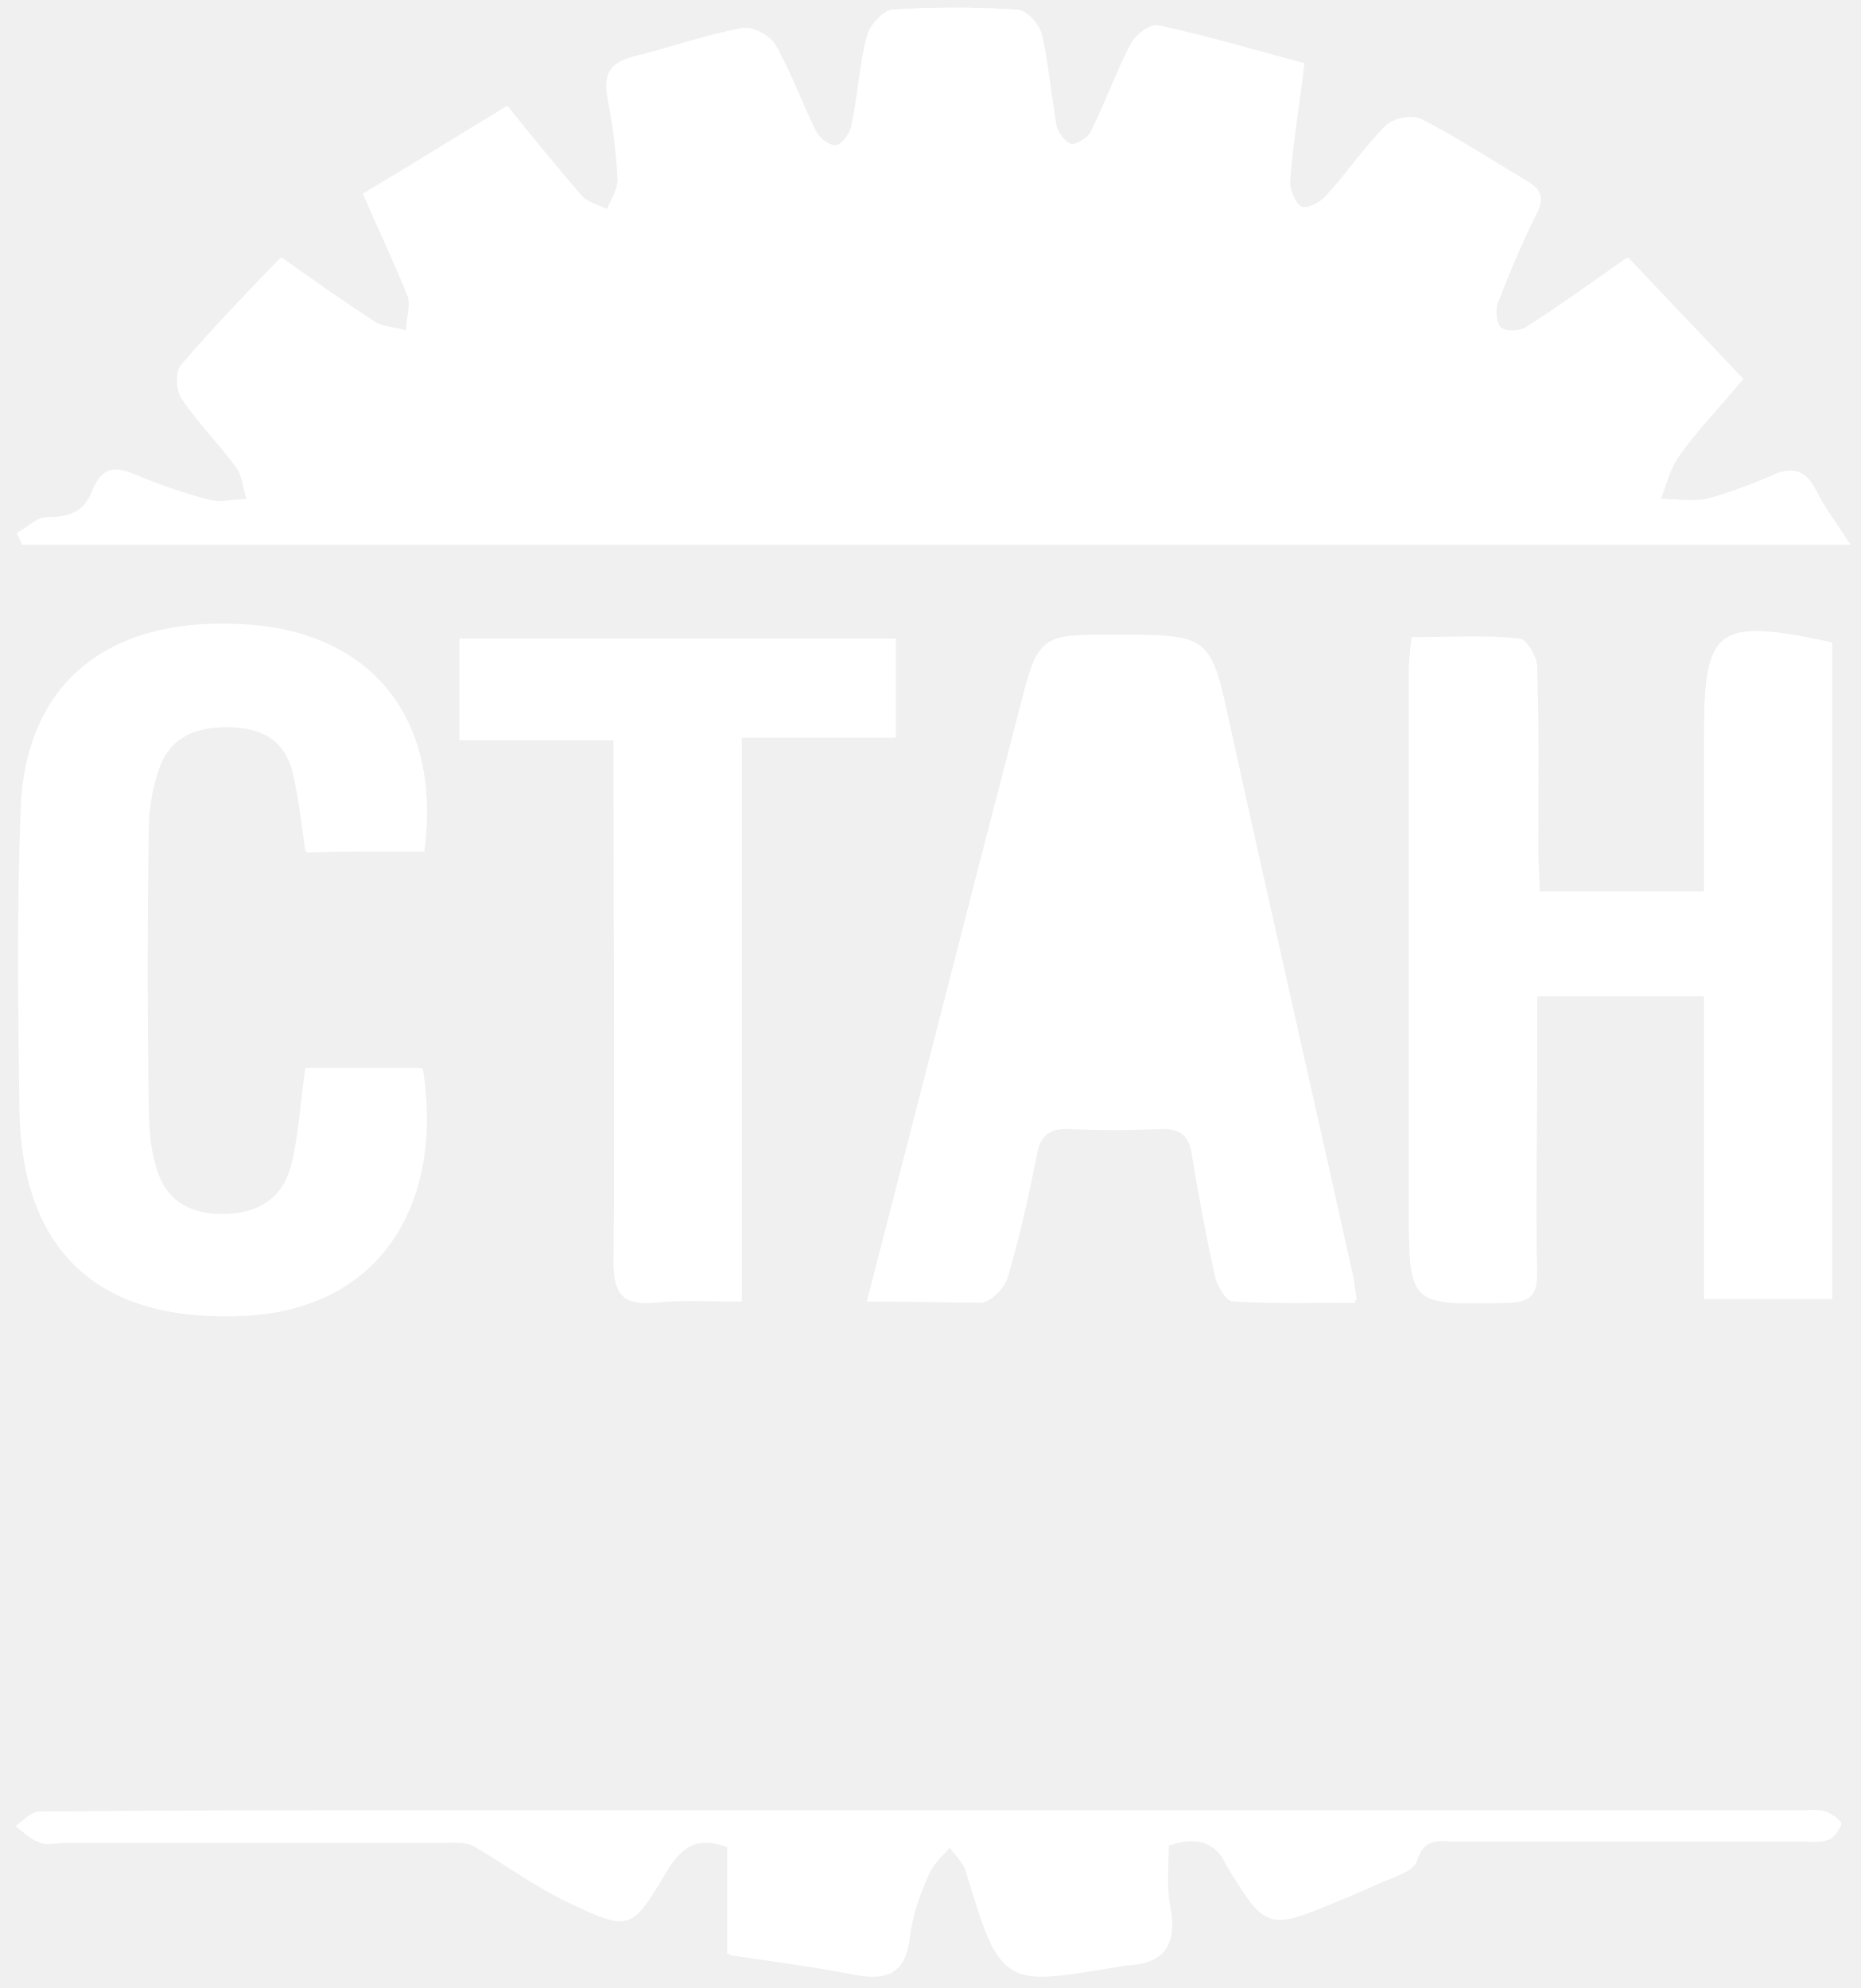
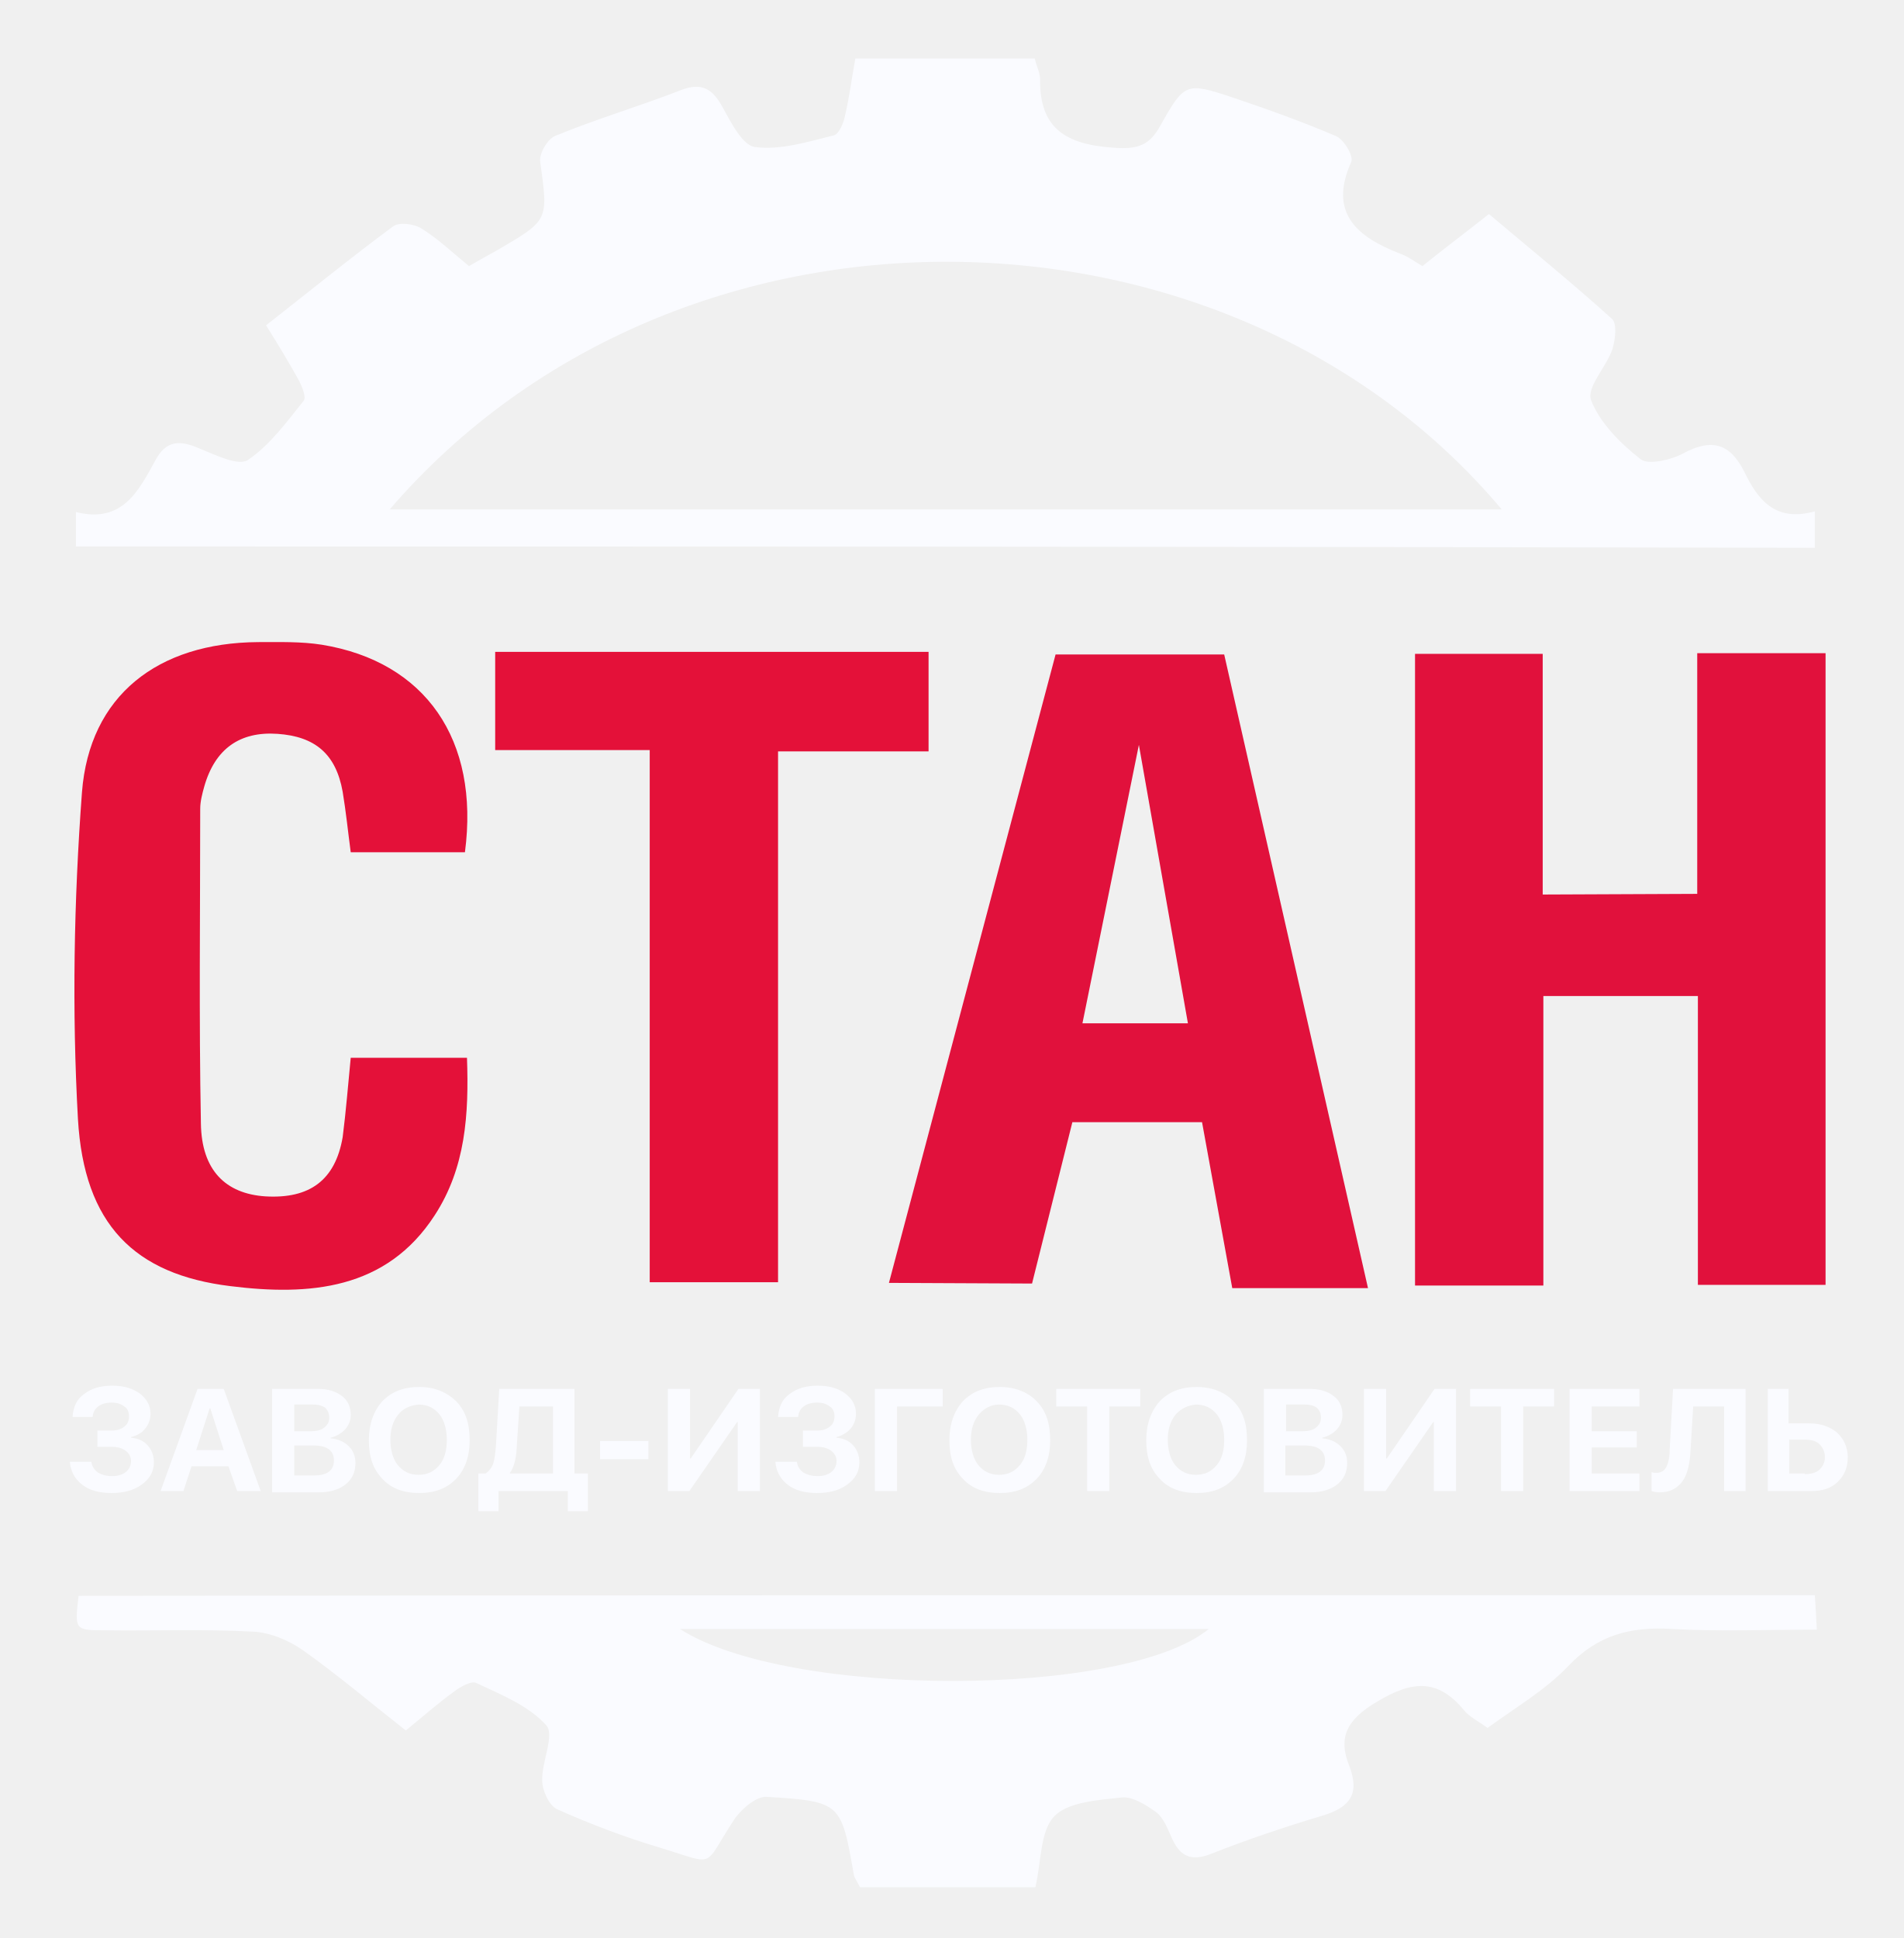
- <svg xmlns="http://www.w3.org/2000/svg" width="73" height="78" viewBox="0 0 73 78" fill="none">
-   <path d="M55.377 25.003C55.326 25.566 55.274 25.925 55.274 26.283C55.274 33.297 55.274 40.31 55.274 47.375C55.274 51.214 55.274 51.163 59.066 51.112C59.988 51.112 60.347 50.856 60.295 49.883C60.244 47.426 60.295 44.969 60.295 42.511C60.295 41.385 60.295 40.259 60.295 39.081C62.55 39.081 64.599 39.081 66.853 39.081C66.853 43.075 66.853 46.965 66.853 50.959C68.647 50.959 70.235 50.959 71.874 50.959C71.874 42.307 71.874 33.757 71.874 25.208C67.315 24.235 66.853 24.594 66.853 28.945C66.853 29.303 66.853 29.611 66.853 29.969C66.853 31.607 66.853 33.297 66.853 34.986C64.599 34.986 62.55 34.986 60.398 34.986C60.347 34.372 60.347 33.86 60.347 33.348C60.347 30.942 60.398 28.536 60.295 26.13C60.295 25.771 59.886 25.054 59.578 25.054C58.195 24.901 56.811 25.003 55.377 25.003ZM72.592 21.369C72.028 20.498 71.567 19.884 71.208 19.167C70.85 18.502 70.389 18.297 69.671 18.604C68.8 18.962 67.878 19.321 66.956 19.577C66.392 19.73 65.726 19.577 65.163 19.577C65.368 19.014 65.521 18.399 65.88 17.887C66.597 16.863 67.468 15.993 68.391 14.867C66.853 13.229 65.368 11.693 63.882 10.106C62.447 11.079 61.218 12 59.937 12.819C59.681 12.973 59.168 13.024 58.912 12.87C58.707 12.717 58.656 12.205 58.758 11.898C59.219 10.72 59.681 9.594 60.244 8.468C60.603 7.802 60.5 7.444 59.886 7.085C58.502 6.266 57.17 5.396 55.787 4.679C55.428 4.526 54.66 4.679 54.403 4.935C53.532 5.754 52.866 6.778 52.047 7.7C51.842 7.956 51.278 8.212 51.073 8.109C50.817 8.007 50.612 7.444 50.612 7.137C50.715 5.652 50.971 4.219 51.176 2.478C49.229 1.966 47.384 1.403 45.437 0.993C45.181 0.942 44.618 1.352 44.413 1.71C43.849 2.836 43.388 4.014 42.876 5.089C42.722 5.345 42.312 5.652 42.056 5.652C41.8 5.601 41.492 5.191 41.441 4.884C41.236 3.707 41.134 2.478 40.877 1.352C40.775 0.942 40.263 0.379 39.904 0.379C38.264 0.277 36.625 0.277 35.037 0.379C34.678 0.379 34.166 0.993 34.063 1.403C33.756 2.58 33.705 3.758 33.448 4.935C33.397 5.242 33.09 5.652 32.834 5.703C32.577 5.754 32.168 5.447 32.014 5.14C31.45 4.014 31.04 2.836 30.426 1.761C30.221 1.403 29.555 1.045 29.196 1.096C27.761 1.403 26.327 1.864 24.892 2.222C24.073 2.427 23.714 2.836 23.868 3.758C24.073 4.833 24.226 5.959 24.277 7.034C24.277 7.393 24.021 7.802 23.868 8.212C23.509 8.058 23.099 7.956 22.843 7.7C21.869 6.573 20.947 5.447 19.922 4.167C17.976 5.345 16.182 6.471 14.287 7.597C14.953 9.031 15.516 10.259 16.029 11.591C16.182 12 16.029 12.512 15.977 12.973C15.568 12.87 15.055 12.87 14.697 12.614C13.518 11.846 12.34 11.027 11.059 10.106C9.676 11.591 8.395 12.921 7.165 14.304C6.96 14.56 6.96 15.328 7.165 15.635C7.831 16.608 8.651 17.427 9.317 18.348C9.573 18.655 9.573 19.167 9.727 19.577C9.266 19.628 8.753 19.73 8.292 19.628C7.268 19.372 6.243 19.014 5.269 18.604C4.45 18.246 3.937 18.399 3.681 19.218C3.374 20.089 2.759 20.293 1.888 20.293C1.529 20.293 1.119 20.703 0.709 20.908C0.761 21.061 0.863 21.215 0.914 21.369C24.636 21.369 48.409 21.369 72.592 21.369ZM34.012 51.061C35.703 51.061 37.137 51.112 38.572 51.01C38.931 50.958 39.443 50.498 39.545 50.088C40.007 48.501 40.365 46.914 40.672 45.327C40.826 44.508 41.185 44.201 42.005 44.201C43.183 44.252 44.31 44.252 45.489 44.201C46.308 44.15 46.718 44.457 46.821 45.276C47.026 46.914 47.384 48.501 47.743 50.088C47.794 50.447 48.153 50.959 48.409 50.959C49.997 51.061 51.534 51.01 53.225 51.01C53.174 50.6 53.123 50.447 53.123 50.242C51.534 43.075 49.895 35.907 48.306 28.689C47.487 24.901 47.538 24.901 43.695 24.901C40.826 24.901 40.775 24.901 40.058 27.665C38.008 35.447 36.061 43.126 34.012 51.061ZM16.643 33.399C17.309 28.433 14.799 25.054 10.239 24.594C4.552 24.031 1.068 26.641 0.863 31.761C0.709 35.703 0.709 39.645 0.812 43.587C0.914 49.269 3.988 51.931 9.676 51.624C15.055 51.317 17.412 47.068 16.592 41.948C15.055 41.948 13.467 41.948 12.032 41.948C11.827 43.331 11.725 44.559 11.469 45.788C11.161 47.119 10.137 47.682 8.753 47.682C7.421 47.682 6.499 47.068 6.14 45.839C5.884 45.02 5.833 44.15 5.833 43.279C5.782 39.747 5.782 36.266 5.833 32.733C5.833 31.914 5.935 31.095 6.192 30.327C6.601 28.894 7.729 28.484 9.112 28.536C10.495 28.587 11.315 29.252 11.571 30.532C11.776 31.454 11.879 32.426 12.032 33.45C13.518 33.399 15.055 33.399 16.643 33.399ZM29.093 51.061C29.093 43.587 29.093 36.368 29.093 28.945C31.245 28.945 33.192 28.945 35.139 28.945C35.139 27.563 35.139 26.334 35.139 25.106C29.35 25.106 23.714 25.106 18.027 25.106C18.027 26.437 18.027 27.665 18.027 29.047C20.076 29.047 22.023 29.047 24.073 29.047C24.073 29.764 24.073 30.276 24.073 30.788C24.073 37.034 24.124 43.279 24.073 49.576C24.073 50.805 24.482 51.214 25.661 51.112C26.686 51.01 27.71 51.061 29.093 51.061ZM45.847 72.409C47.077 71.999 47.692 72.357 48.204 73.228C49.69 75.736 49.741 75.736 52.456 74.61C52.969 74.405 53.43 74.2 53.891 73.996C54.506 73.689 55.428 73.484 55.582 73.023C55.889 72.05 56.504 72.255 57.119 72.255C61.576 72.255 66.085 72.255 70.542 72.255C70.952 72.255 71.362 72.306 71.669 72.204C71.926 72.153 72.131 71.846 72.233 71.59C72.284 71.487 71.926 71.18 71.721 71.129C71.465 71.026 71.157 71.078 70.85 71.078C52.61 71.078 34.371 71.078 16.08 71.078C11.264 71.078 6.448 71.078 1.632 71.129C1.324 71.129 1.017 71.487 0.709 71.692C1.017 71.897 1.273 72.153 1.58 72.306C1.888 72.409 2.247 72.306 2.605 72.306C7.524 72.306 12.442 72.306 17.361 72.306C17.771 72.306 18.283 72.255 18.642 72.46C19.871 73.177 21.05 74.047 22.331 74.661C24.687 75.787 24.79 75.736 26.122 73.484C26.737 72.46 27.352 71.999 28.632 72.511C28.632 73.842 28.632 75.224 28.632 76.709C30.323 76.965 31.911 77.17 33.5 77.477C34.832 77.733 35.549 77.426 35.703 75.941C35.805 75.122 36.113 74.252 36.471 73.484C36.625 73.125 36.984 72.818 37.291 72.46C37.547 72.818 37.906 73.125 38.008 73.535C39.34 77.938 39.289 77.938 43.849 77.17C43.952 77.17 44.054 77.118 44.157 77.118C45.489 77.067 46.155 76.504 45.95 75.019C45.745 74.098 45.847 73.228 45.847 72.409Z" fill="white" />
-   <path d="M55.377 25.003C56.812 25.003 58.195 24.952 59.578 25.054C59.834 25.054 60.295 25.771 60.295 26.129C60.347 28.535 60.347 30.942 60.347 33.348C60.347 33.86 60.398 34.372 60.398 34.986C62.55 34.986 64.599 34.986 66.853 34.986C66.853 33.297 66.853 31.658 66.853 29.969C66.853 29.611 66.853 29.303 66.853 28.945C66.853 24.594 67.315 24.235 71.874 25.208C71.874 33.757 71.874 42.255 71.874 50.958C70.286 50.958 68.647 50.958 66.853 50.958C66.853 47.016 66.853 43.075 66.853 39.081C64.599 39.081 62.601 39.081 60.295 39.081C60.295 40.259 60.295 41.385 60.295 42.511C60.295 44.969 60.244 47.426 60.295 49.883C60.295 50.856 59.988 51.112 59.066 51.112C55.274 51.214 55.274 51.214 55.274 47.375C55.274 40.361 55.274 33.348 55.274 26.283C55.274 25.925 55.326 25.566 55.377 25.003Z" fill="white" />
-   <path d="M72.592 21.369C48.46 21.369 24.636 21.369 0.863 21.369C0.812 21.215 0.709 21.061 0.658 20.908C1.068 20.703 1.427 20.293 1.837 20.293C2.708 20.293 3.322 20.089 3.63 19.218C3.937 18.45 4.45 18.297 5.218 18.604C6.192 19.014 7.216 19.372 8.241 19.628C8.651 19.73 9.163 19.577 9.675 19.577C9.522 19.167 9.522 18.706 9.266 18.348C8.6 17.427 7.78 16.608 7.114 15.635C6.909 15.328 6.858 14.56 7.114 14.304C8.343 12.87 9.624 11.539 11.008 10.106C12.289 10.976 13.416 11.846 14.645 12.614C15.004 12.819 15.465 12.819 15.926 12.973C15.926 12.512 16.131 11.949 15.977 11.591C15.465 10.311 14.85 9.031 14.235 7.597C16.131 6.471 17.924 5.345 19.871 4.167C20.896 5.396 21.818 6.573 22.792 7.7C23.048 7.956 23.458 8.058 23.816 8.212C23.97 7.802 24.226 7.444 24.226 7.034C24.175 5.908 24.021 4.833 23.816 3.758C23.663 2.836 24.021 2.427 24.841 2.222C26.276 1.864 27.71 1.352 29.145 1.096C29.503 1.045 30.221 1.403 30.374 1.761C30.989 2.836 31.399 4.065 31.963 5.14C32.116 5.396 32.526 5.703 32.782 5.703C33.038 5.652 33.346 5.242 33.397 4.935C33.653 3.758 33.705 2.529 34.012 1.403C34.114 0.993 34.627 0.43 34.985 0.379C36.625 0.277 38.264 0.277 39.853 0.379C40.211 0.379 40.724 0.993 40.826 1.352C41.082 2.529 41.185 3.707 41.39 4.884C41.441 5.191 41.8 5.601 42.005 5.652C42.261 5.703 42.722 5.396 42.824 5.089C43.388 3.963 43.798 2.785 44.361 1.71C44.515 1.403 45.079 0.942 45.386 0.993C47.282 1.403 49.177 1.966 51.124 2.478C50.919 4.167 50.715 5.652 50.561 7.137C50.51 7.444 50.766 8.007 51.022 8.109C51.227 8.212 51.79 7.956 51.995 7.7C52.815 6.829 53.481 5.806 54.352 4.935C54.66 4.628 55.428 4.475 55.736 4.679C57.17 5.396 58.451 6.266 59.834 7.085C60.449 7.444 60.551 7.853 60.193 8.468C59.629 9.594 59.168 10.72 58.707 11.898C58.605 12.154 58.656 12.717 58.861 12.87C59.066 13.024 59.629 13.024 59.886 12.819C61.166 12 62.447 11.079 63.831 10.106C65.316 11.693 66.802 13.229 68.339 14.867C67.417 15.942 66.597 16.863 65.829 17.887C65.47 18.348 65.368 19.014 65.111 19.577C65.726 19.577 66.341 19.679 66.905 19.577C67.827 19.372 68.749 19.014 69.62 18.604C70.337 18.297 70.799 18.502 71.157 19.167C71.567 19.884 72.028 20.498 72.592 21.369ZM11.059 11.744C10.034 12.87 9.009 13.945 7.985 15.02C8.856 16.096 9.675 16.966 10.342 17.939C10.751 18.553 11.008 19.372 11.366 20.242C13.159 20.242 15.26 20.293 17.361 20.191C17.873 20.191 18.437 19.884 18.846 19.526C29.503 9.85 44.976 9.85 55.736 19.474C56.094 19.782 56.504 20.14 56.914 20.191C59.219 20.242 61.474 20.242 63.677 20.242C63.062 17.529 65.982 16.812 66.495 14.764C65.778 13.997 65.009 13.229 64.292 12.358C63.779 11.744 63.318 11.795 62.703 12.256C61.576 13.126 60.347 13.894 59.168 14.713C58.348 14.048 57.631 13.485 56.863 12.87C57.58 11.181 58.246 9.645 59.014 7.956C57.939 7.29 57.016 6.625 55.94 6.164C55.582 6.01 54.813 6.164 54.557 6.471C53.789 7.239 53.071 8.109 52.456 9.031C51.586 10.311 50.817 9.236 49.946 9.031C49.024 8.826 49.024 8.212 49.177 7.495C49.382 6.113 49.536 4.782 49.741 3.399C49.177 3.195 48.819 3.041 48.409 2.939C45.54 2.017 45.54 2.017 44.361 4.679C43.234 7.137 43.234 7.137 40.621 6.676C40.519 6.676 40.468 6.573 40.365 6.522C40.109 4.884 39.853 3.246 39.597 1.505C38.059 1.505 36.574 1.505 35.088 1.505C34.883 2.99 34.575 4.372 34.524 5.754C34.473 7.085 33.5 6.778 32.782 6.932C32.116 7.085 31.399 7.29 31.04 6.266C30.682 5.191 30.169 4.116 29.657 3.092C29.503 2.785 28.94 2.376 28.632 2.427C27.403 2.632 26.224 3.041 24.943 3.399C25.148 4.884 25.2 6.215 25.507 7.546C25.814 8.826 24.892 9.031 24.072 9.492C23.253 9.901 22.689 9.85 22.125 9.031C21.357 7.956 20.435 6.932 19.564 5.857C19.051 6.164 18.59 6.369 18.129 6.625C15.67 8.109 15.67 8.109 16.797 10.669C17.924 13.178 17.924 13.178 15.67 14.764C15.619 14.764 15.568 14.764 15.465 14.816C14.03 13.792 12.596 12.768 11.059 11.744ZM54.762 20.191C48.768 14.969 42.107 12.921 34.575 13.638C28.837 14.15 22.228 17.529 20.537 20.191C31.809 20.191 43.081 20.191 54.762 20.191Z" fill="white" />
-   <path d="M34.012 51.061C36.061 43.126 38.008 35.447 40.006 27.767C40.724 24.952 40.724 25.003 43.644 25.003C47.486 25.003 47.435 25.003 48.255 28.791C49.843 35.958 51.483 43.126 53.071 50.344C53.122 50.498 53.122 50.702 53.173 51.112C51.534 51.112 49.946 51.163 48.357 51.061C48.101 51.061 47.794 50.498 47.691 50.19C47.333 48.603 47.025 46.965 46.769 45.378C46.667 44.508 46.257 44.252 45.437 44.303C44.259 44.354 43.132 44.354 41.953 44.303C41.133 44.252 40.775 44.61 40.621 45.429C40.314 47.016 39.955 48.603 39.494 50.19C39.391 50.549 38.879 51.061 38.52 51.112C37.137 51.112 35.703 51.061 34.012 51.061ZM46.001 40.361C45.335 36.522 44.771 32.887 44.156 29.201C44.054 29.201 43.951 29.201 43.849 29.201C43.132 32.887 42.414 36.573 41.646 40.361C43.08 40.361 44.412 40.361 46.001 40.361Z" fill="white" />
-   <path d="M16.643 33.399C15.055 33.399 13.518 33.399 11.981 33.399C11.827 32.375 11.725 31.403 11.52 30.481C11.264 29.201 10.444 28.536 9.061 28.485C7.677 28.433 6.55 28.894 6.14 30.276C5.935 31.044 5.833 31.863 5.782 32.682C5.73 36.215 5.73 39.696 5.782 43.228C5.782 44.099 5.884 44.969 6.089 45.788C6.448 47.017 7.37 47.631 8.702 47.631C10.085 47.631 11.059 47.068 11.418 45.737C11.725 44.508 11.776 43.28 11.981 41.897C13.416 41.897 15.004 41.897 16.541 41.897C17.361 47.017 15.004 51.266 9.624 51.573C3.937 51.88 0.863 49.218 0.761 43.536C0.709 39.594 0.658 35.652 0.812 31.71C1.017 26.59 4.501 23.98 10.188 24.543C14.799 25.055 17.309 28.433 16.643 33.399Z" fill="white" />
-   <path d="M29.093 51.061C27.761 51.061 26.686 51.009 25.661 51.061C24.482 51.163 24.073 50.753 24.073 49.525C24.124 43.279 24.073 37.033 24.073 30.737C24.073 30.225 24.073 29.713 24.073 28.996C22.023 28.996 20.076 28.996 18.027 28.996C18.027 27.614 18.027 26.385 18.027 25.054C23.714 25.054 29.35 25.054 35.139 25.054C35.139 26.283 35.139 27.512 35.139 28.894C33.192 28.894 31.245 28.894 29.093 28.894C29.093 36.368 29.093 43.586 29.093 51.061Z" fill="white" />
-   <path d="M45.847 72.409C45.847 73.228 45.745 74.149 45.847 74.968C46.052 76.402 45.437 77.016 44.054 77.067C43.952 77.067 43.849 77.118 43.746 77.118C39.238 77.886 39.238 77.835 37.906 73.484C37.803 73.074 37.445 72.767 37.188 72.409C36.932 72.767 36.522 73.023 36.369 73.433C36.061 74.252 35.703 75.071 35.6 75.89C35.447 77.374 34.729 77.682 33.397 77.426C31.809 77.118 30.169 76.914 28.53 76.658C28.53 75.122 28.53 73.791 28.53 72.46C27.3 71.948 26.634 72.409 26.019 73.433C24.687 75.685 24.585 75.736 22.228 74.61C20.947 73.996 19.769 73.125 18.539 72.409C18.18 72.204 17.719 72.255 17.258 72.255C12.34 72.255 7.421 72.255 2.503 72.255C2.144 72.255 1.785 72.358 1.478 72.255C1.171 72.153 0.863 71.846 0.607 71.641C0.914 71.436 1.222 71.078 1.529 71.078C6.345 71.026 11.161 71.026 15.977 71.026C34.217 71.026 52.456 71.026 70.747 71.026C71.055 71.026 71.362 70.975 71.618 71.078C71.823 71.129 72.182 71.487 72.13 71.538C72.028 71.794 71.823 72.102 71.567 72.153C71.208 72.255 70.798 72.204 70.44 72.204C65.982 72.204 61.474 72.204 57.016 72.204C56.401 72.204 55.787 71.999 55.479 72.972C55.326 73.433 54.403 73.689 53.788 73.945C53.327 74.201 52.815 74.354 52.354 74.559C49.639 75.685 49.639 75.685 48.102 73.177C47.743 72.358 47.077 71.948 45.847 72.409ZM38.931 72.255C39.289 73.535 39.596 74.559 39.955 75.583C40.058 75.839 40.416 76.197 40.621 76.197C41.851 76.095 43.081 75.89 44.31 75.685C44.464 75.634 44.72 75.378 44.72 75.173C44.771 74.201 44.72 73.228 44.72 72.204C42.722 72.255 40.929 72.255 38.931 72.255ZM29.759 72.306C29.759 73.279 29.759 74.047 29.759 74.866C29.708 75.992 30.682 75.89 31.297 75.89C32.372 75.839 33.705 77.067 34.473 75.634C34.985 74.661 35.139 73.484 35.498 72.306C33.551 72.306 31.809 72.306 29.759 72.306ZM50.253 74.303C51.637 73.689 52.917 73.125 54.147 72.562C54.096 72.46 54.045 72.358 53.993 72.255C52.405 72.255 50.868 72.255 49.075 72.255C49.485 73.023 49.843 73.586 50.253 74.303ZM20.691 72.255C20.64 72.358 20.64 72.46 20.588 72.562C21.818 73.074 22.997 73.586 24.277 74.149C24.636 73.484 24.943 72.972 25.353 72.255C23.611 72.255 22.177 72.255 20.691 72.255Z" fill="white" />
+ <svg xmlns="http://www.w3.org/2000/svg" width="55" height="56" viewBox="0 0 55 56" fill="none">
+   <path d="M2.194 15.791C2.194 15.472 2.194 15.19 2.194 14.795C3.533 15.133 3.999 14.193 4.485 13.31C4.795 12.727 5.184 12.708 5.747 12.953C6.213 13.14 6.892 13.479 7.164 13.291C7.805 12.858 8.29 12.182 8.775 11.58C8.853 11.486 8.736 11.185 8.639 10.998C8.368 10.509 8.076 10.02 7.688 9.4C8.911 8.441 10.115 7.463 11.357 6.542C11.532 6.411 11.959 6.467 12.173 6.599C12.658 6.899 13.066 7.294 13.551 7.689C13.842 7.52 14.114 7.369 14.386 7.219C15.861 6.354 15.842 6.373 15.609 4.681C15.57 4.437 15.822 4.023 16.036 3.929C17.22 3.441 18.443 3.083 19.647 2.614C20.268 2.369 20.579 2.557 20.87 3.083C21.122 3.535 21.453 4.211 21.822 4.249C22.559 4.343 23.336 4.099 24.093 3.911C24.248 3.873 24.384 3.535 24.423 3.309C24.539 2.82 24.598 2.332 24.714 1.692C26.423 1.692 28.131 1.692 29.898 1.692C29.956 1.937 30.053 2.106 30.053 2.294C30.034 3.704 30.791 4.174 32.169 4.268C32.888 4.324 33.218 4.193 33.528 3.629C34.227 2.388 34.266 2.369 35.625 2.82C36.634 3.159 37.624 3.516 38.595 3.929C38.828 4.023 39.119 4.512 39.042 4.681C38.382 6.148 39.197 6.843 40.459 7.332C40.672 7.407 40.847 7.539 41.1 7.689C41.682 7.219 42.284 6.768 43.022 6.185C44.225 7.2 45.429 8.178 46.574 9.212C46.73 9.343 46.671 9.813 46.594 10.076C46.419 10.603 45.837 11.185 45.972 11.562C46.225 12.219 46.827 12.821 47.409 13.272C47.623 13.441 48.283 13.291 48.632 13.103C49.467 12.652 49.991 12.821 50.399 13.629C50.787 14.438 51.292 15.095 52.437 14.776C52.437 15.19 52.437 15.472 52.437 15.829C35.683 15.791 18.968 15.791 2.194 15.791ZM11.26 14.72C22.035 14.72 32.674 14.72 43.391 14.72C35.508 5.339 19.608 5.02 11.26 14.72Z" fill="#FAFBFF" />
+   <path d="M52.437 46.094C52.457 46.395 52.476 46.658 52.495 47.09C51.059 47.09 49.68 47.147 48.321 47.071C47.118 46.996 46.166 47.24 45.312 48.143C44.652 48.838 43.779 49.346 42.983 49.929C42.691 49.722 42.458 49.609 42.303 49.421C41.546 48.5 40.808 48.556 39.779 49.177C38.925 49.684 38.653 50.192 38.983 51.019C39.294 51.827 39.022 52.222 38.207 52.466C37.139 52.786 36.071 53.143 35.023 53.557C34.382 53.82 34.072 53.613 33.839 53.068C33.722 52.805 33.605 52.504 33.392 52.354C33.101 52.147 32.712 51.902 32.402 51.94C31.722 52.015 30.849 52.072 30.46 52.485C30.053 52.917 30.092 53.763 29.917 54.534C28.208 54.534 26.5 54.534 24.85 54.534C24.753 54.346 24.695 54.271 24.675 54.196C24.306 52.09 24.306 52.053 22.151 51.921C21.841 51.902 21.394 52.297 21.2 52.598C20.288 53.989 20.734 53.895 19.064 53.388C18.055 53.087 17.065 52.711 16.094 52.278C15.861 52.166 15.667 51.733 15.667 51.451C15.648 50.906 16.036 50.135 15.783 49.853C15.279 49.289 14.483 48.97 13.764 48.632C13.629 48.556 13.298 48.744 13.124 48.876C12.658 49.214 12.231 49.59 11.726 50.004C10.697 49.196 9.746 48.387 8.736 47.673C8.328 47.391 7.785 47.165 7.3 47.147C5.882 47.071 4.465 47.128 3.028 47.109C2.155 47.109 2.155 47.09 2.271 46.112C18.967 46.094 35.683 46.094 52.437 46.094ZM19.647 47.071C22.773 49.083 32.499 49.064 34.926 47.071C29.839 47.071 24.83 47.071 19.647 47.071Z" fill="#FAFBFF" />
+   <path d="M10.134 30.566C11.26 30.566 12.328 30.566 13.493 30.566C13.551 32.202 13.454 33.743 12.561 35.115C11.163 37.277 8.93 37.447 6.659 37.164C3.883 36.826 2.427 35.379 2.252 32.333C2.077 29.194 2.135 26.017 2.368 22.897C2.582 20.096 4.562 18.573 7.455 18.554C8.076 18.554 8.697 18.535 9.299 18.63C12.289 19.118 13.862 21.374 13.434 24.626C12.367 24.626 11.28 24.626 10.134 24.626C10.056 24.043 9.998 23.461 9.901 22.878C9.707 21.788 9.105 21.28 8.018 21.205C6.931 21.13 6.212 21.637 5.902 22.727C5.844 22.934 5.785 23.16 5.785 23.367C5.785 26.393 5.747 29.42 5.805 32.465C5.824 33.819 6.523 34.495 7.668 34.57C8.95 34.646 9.688 34.1 9.901 32.86C9.998 32.108 10.056 31.356 10.134 30.566Z" fill="#E41139" />
+   <path d="M14.347 18.836H26.83V21.712H22.481V37.051H18.773V21.674H14.308V18.836" fill="#E41139" />
+   <path d="M35.372 18.911H30.5L25.685 37.07L29.82 37.089L30.985 32.427H34.732L35.605 37.221H39.527L35.372 18.911ZM31.276 29.57L32.907 21.524L34.324 29.57H31.276Z" fill="#E1113C" />
+   <path d="M49.04 25.829V18.874H52.748V37.127H49.059V28.781H44.594V37.146H40.886V18.893H44.575V25.848C44.594 25.848 49.059 25.829 49.04 25.829Z" fill="#E1113C" />
+   <path d="M2.815 41.337H3.223C3.378 41.337 3.495 41.3 3.592 41.224C3.689 41.149 3.727 41.055 3.727 40.924C3.727 40.811 3.689 40.698 3.592 40.642C3.495 40.566 3.378 40.529 3.223 40.529C3.067 40.529 2.932 40.566 2.834 40.642C2.737 40.717 2.679 40.83 2.679 40.942H2.097C2.116 40.66 2.213 40.435 2.427 40.284C2.64 40.115 2.912 40.04 3.242 40.04C3.572 40.04 3.825 40.115 4.038 40.266C4.232 40.416 4.349 40.604 4.349 40.848C4.349 41.017 4.29 41.168 4.193 41.281C4.096 41.412 3.941 41.487 3.786 41.525V41.544C3.999 41.563 4.155 41.638 4.271 41.77C4.388 41.901 4.446 42.07 4.446 42.258C4.446 42.521 4.329 42.728 4.096 42.897C3.863 43.067 3.572 43.142 3.223 43.142C2.873 43.142 2.582 43.067 2.369 42.897C2.155 42.728 2.038 42.503 2.019 42.239H2.64C2.66 42.371 2.718 42.465 2.815 42.54C2.932 42.615 3.067 42.653 3.242 42.653C3.397 42.653 3.533 42.615 3.63 42.54C3.727 42.465 3.786 42.352 3.786 42.221C3.786 42.089 3.727 41.995 3.63 41.92C3.533 41.845 3.397 41.807 3.223 41.807H2.815V41.337Z" fill="#FAFBFF" />
+   <path d="M6.601 42.371H5.533L5.3 43.085H4.64L5.708 40.134H6.465L7.533 43.085H6.853L6.601 42.371ZM5.669 41.901H6.465L6.077 40.698H6.057L5.669 41.901Z" fill="#FAFBFF" />
+   <path d="M7.863 43.085V40.134H9.202C9.493 40.134 9.707 40.209 9.882 40.341C10.056 40.472 10.134 40.66 10.134 40.886C10.134 41.055 10.076 41.187 9.959 41.318C9.843 41.431 9.707 41.506 9.552 41.544V41.562C9.765 41.581 9.94 41.656 10.076 41.788C10.212 41.92 10.27 42.089 10.27 42.277C10.27 42.54 10.173 42.747 9.979 42.897C9.785 43.047 9.532 43.123 9.202 43.123H7.863V43.085ZM8.503 41.356H8.989C9.163 41.356 9.299 41.318 9.377 41.243C9.474 41.168 9.513 41.074 9.513 40.961C9.513 40.848 9.474 40.754 9.396 40.679C9.319 40.623 9.202 40.585 9.047 40.585H8.503V41.356ZM9.086 42.634C9.454 42.634 9.649 42.484 9.649 42.202C9.649 41.92 9.454 41.769 9.066 41.769H8.503V42.634H9.086Z" fill="#FAFBFF" />
+   <path d="M13.182 40.492C13.454 40.774 13.57 41.131 13.57 41.62C13.57 42.09 13.434 42.465 13.182 42.729C12.91 43.011 12.561 43.142 12.114 43.142C11.668 43.142 11.299 43.011 11.046 42.729C10.775 42.447 10.658 42.09 10.658 41.62C10.658 41.15 10.794 40.774 11.046 40.492C11.318 40.21 11.668 40.078 12.114 40.078C12.561 40.078 12.91 40.228 13.182 40.492ZM11.512 40.868C11.357 41.056 11.28 41.3 11.28 41.601C11.28 41.902 11.357 42.165 11.493 42.334C11.648 42.522 11.842 42.616 12.095 42.616C12.347 42.616 12.541 42.522 12.697 42.334C12.852 42.146 12.91 41.902 12.91 41.601C12.91 41.3 12.833 41.037 12.697 40.868C12.541 40.68 12.347 40.586 12.095 40.586C11.862 40.605 11.648 40.699 11.512 40.868Z" fill="#FAFBFF" />
+   <path d="M14.405 43.668H13.823V42.578H14.036C14.133 42.502 14.211 42.408 14.25 42.296C14.289 42.183 14.308 42.014 14.328 41.807L14.425 40.134H16.599V42.578H16.987V43.668H16.405V43.085H14.405V43.668ZM14.929 41.844C14.91 42.202 14.832 42.427 14.735 42.559V42.578H15.978V40.641H15.007L14.929 41.844Z" fill="#FAFBFF" />
+   <path d="M17.337 42.164V41.638H18.735V42.164H17.337Z" fill="#FAFBFF" />
+   <path d="M21.316 41.093H21.297L19.919 43.085H19.297V40.134H19.938V42.145H19.957L21.336 40.134H21.957V43.085H21.316V41.093Z" fill="#FAFBFF" />
+   <path d="M23.2 41.337H23.608C23.763 41.337 23.879 41.3 23.976 41.224C24.073 41.149 24.112 41.055 24.112 40.924C24.112 40.811 24.073 40.698 23.976 40.642C23.879 40.566 23.763 40.529 23.608 40.529C23.452 40.529 23.316 40.566 23.219 40.642C23.122 40.717 23.064 40.83 23.064 40.942H22.482C22.501 40.66 22.598 40.435 22.811 40.284C23.025 40.115 23.297 40.04 23.627 40.04C23.957 40.04 24.209 40.115 24.423 40.266C24.617 40.416 24.733 40.604 24.733 40.848C24.733 41.017 24.675 41.168 24.578 41.281C24.481 41.394 24.326 41.487 24.171 41.525V41.544C24.384 41.563 24.539 41.638 24.656 41.77C24.772 41.901 24.831 42.07 24.831 42.258C24.831 42.521 24.714 42.728 24.481 42.897C24.248 43.067 23.957 43.142 23.608 43.142C23.258 43.142 22.967 43.067 22.753 42.897C22.54 42.728 22.423 42.503 22.404 42.239H23.025C23.044 42.371 23.103 42.465 23.2 42.54C23.316 42.615 23.452 42.653 23.627 42.653C23.782 42.653 23.918 42.615 24.015 42.54C24.112 42.465 24.171 42.352 24.171 42.221C24.171 42.089 24.112 41.995 24.015 41.92C23.918 41.845 23.782 41.807 23.608 41.807H23.2V41.337Z" fill="#FAFBFF" />
+   <path d="M25.277 43.085V40.134H27.238V40.641H25.918V43.085H25.277Z" fill="#FAFBFF" />
+   <path d="M29.956 40.492C30.227 40.774 30.344 41.131 30.344 41.62C30.344 42.09 30.208 42.465 29.956 42.729C29.684 43.011 29.334 43.142 28.888 43.142C28.441 43.142 28.073 43.011 27.82 42.729C27.548 42.447 27.432 42.09 27.432 41.62C27.432 41.15 27.568 40.774 27.82 40.492C28.092 40.21 28.441 40.078 28.888 40.078C29.334 40.078 29.703 40.228 29.956 40.492ZM28.286 40.868C28.131 41.056 28.053 41.3 28.053 41.601C28.053 41.902 28.131 42.165 28.267 42.334C28.422 42.522 28.616 42.616 28.869 42.616C29.121 42.616 29.315 42.522 29.47 42.334C29.626 42.146 29.684 41.902 29.684 41.601C29.684 41.3 29.606 41.037 29.47 40.868C29.315 40.68 29.121 40.586 28.869 40.586C28.616 40.586 28.441 40.699 28.286 40.868Z" fill="#FAFBFF" />
+   <path d="M31.412 43.085V40.641H30.519V40.134H32.946V40.641H32.053V43.085H31.412Z" fill="#FAFBFF" />
+   <path d="M35.644 40.492C35.916 40.774 36.032 41.131 36.032 41.62C36.032 42.09 35.897 42.465 35.644 42.729C35.372 43.011 35.023 43.142 34.576 43.142C34.13 43.142 33.761 43.011 33.509 42.729C33.237 42.447 33.12 42.09 33.12 41.62C33.12 41.15 33.256 40.774 33.509 40.492C33.78 40.21 34.13 40.078 34.576 40.078C35.023 40.078 35.392 40.228 35.644 40.492ZM33.975 40.868C33.819 41.056 33.742 41.3 33.742 41.601C33.742 41.902 33.819 42.165 33.955 42.334C34.111 42.522 34.305 42.616 34.557 42.616C34.809 42.616 35.004 42.522 35.159 42.334C35.314 42.146 35.372 41.902 35.372 41.601C35.372 41.3 35.295 41.037 35.159 40.868C35.004 40.68 34.809 40.586 34.557 40.586C34.324 40.605 34.13 40.699 33.975 40.868Z" fill="#FAFBFF" />
+   <path d="M36.518 43.085V40.134H37.857C38.149 40.134 38.362 40.209 38.537 40.341C38.712 40.472 38.789 40.66 38.789 40.886C38.789 41.055 38.731 41.187 38.614 41.318C38.498 41.431 38.362 41.506 38.207 41.544V41.562C38.42 41.581 38.595 41.656 38.731 41.788C38.867 41.92 38.925 42.089 38.925 42.277C38.925 42.54 38.828 42.747 38.634 42.897C38.44 43.047 38.187 43.123 37.857 43.123H36.518V43.085ZM37.158 41.356H37.644C37.819 41.356 37.955 41.318 38.032 41.243C38.129 41.168 38.168 41.074 38.168 40.961C38.168 40.848 38.129 40.754 38.051 40.679C37.974 40.623 37.857 40.585 37.702 40.585H37.158V41.356ZM37.721 42.634C38.09 42.634 38.285 42.484 38.285 42.202C38.285 41.92 38.09 41.769 37.702 41.769H37.139V42.634H37.721Z" fill="#FAFBFF" />
+   <path d="M41.429 41.093H41.41L40.032 43.085H39.41V40.134H40.051V42.145H40.071L41.449 40.134H42.07V43.085H41.429V41.093Z" fill="#FAFBFF" />
+   <path d="M43.371 43.085V40.641H42.478V40.134H44.905V40.641H44.012V43.085H43.371Z" fill="#FAFBFF" />
+   <path d="M47.37 43.085H45.351V40.134H47.37V40.641H45.992V41.356H47.292V41.826H45.992V42.578H47.37V43.085Z" fill="#FAFBFF" />
+   <path d="M49.816 43.085V40.641H48.923L48.846 41.92C48.826 42.314 48.749 42.615 48.613 42.803C48.458 43.01 48.244 43.123 47.953 43.123C47.856 43.123 47.778 43.104 47.72 43.085V42.54C47.778 42.559 47.817 42.559 47.856 42.559C47.992 42.559 48.089 42.502 48.147 42.39C48.205 42.277 48.244 42.108 48.244 41.882L48.341 40.134H50.438V43.085H49.816Z" fill="#FAFBFF" />
+   <path d="M51.04 40.134H51.68V41.13H52.282C52.612 41.13 52.864 41.224 53.078 41.393C53.272 41.581 53.389 41.807 53.389 42.108C53.389 42.408 53.292 42.634 53.097 42.822C52.903 43.01 52.651 43.085 52.34 43.085H51.078V40.134H51.04ZM52.146 42.596C52.321 42.596 52.476 42.559 52.573 42.465C52.67 42.371 52.729 42.258 52.729 42.108C52.729 41.957 52.67 41.826 52.573 41.732C52.476 41.638 52.34 41.6 52.146 41.6H51.7V42.578H52.146V42.596Z" fill="#FAFBFF" />
</svg>
